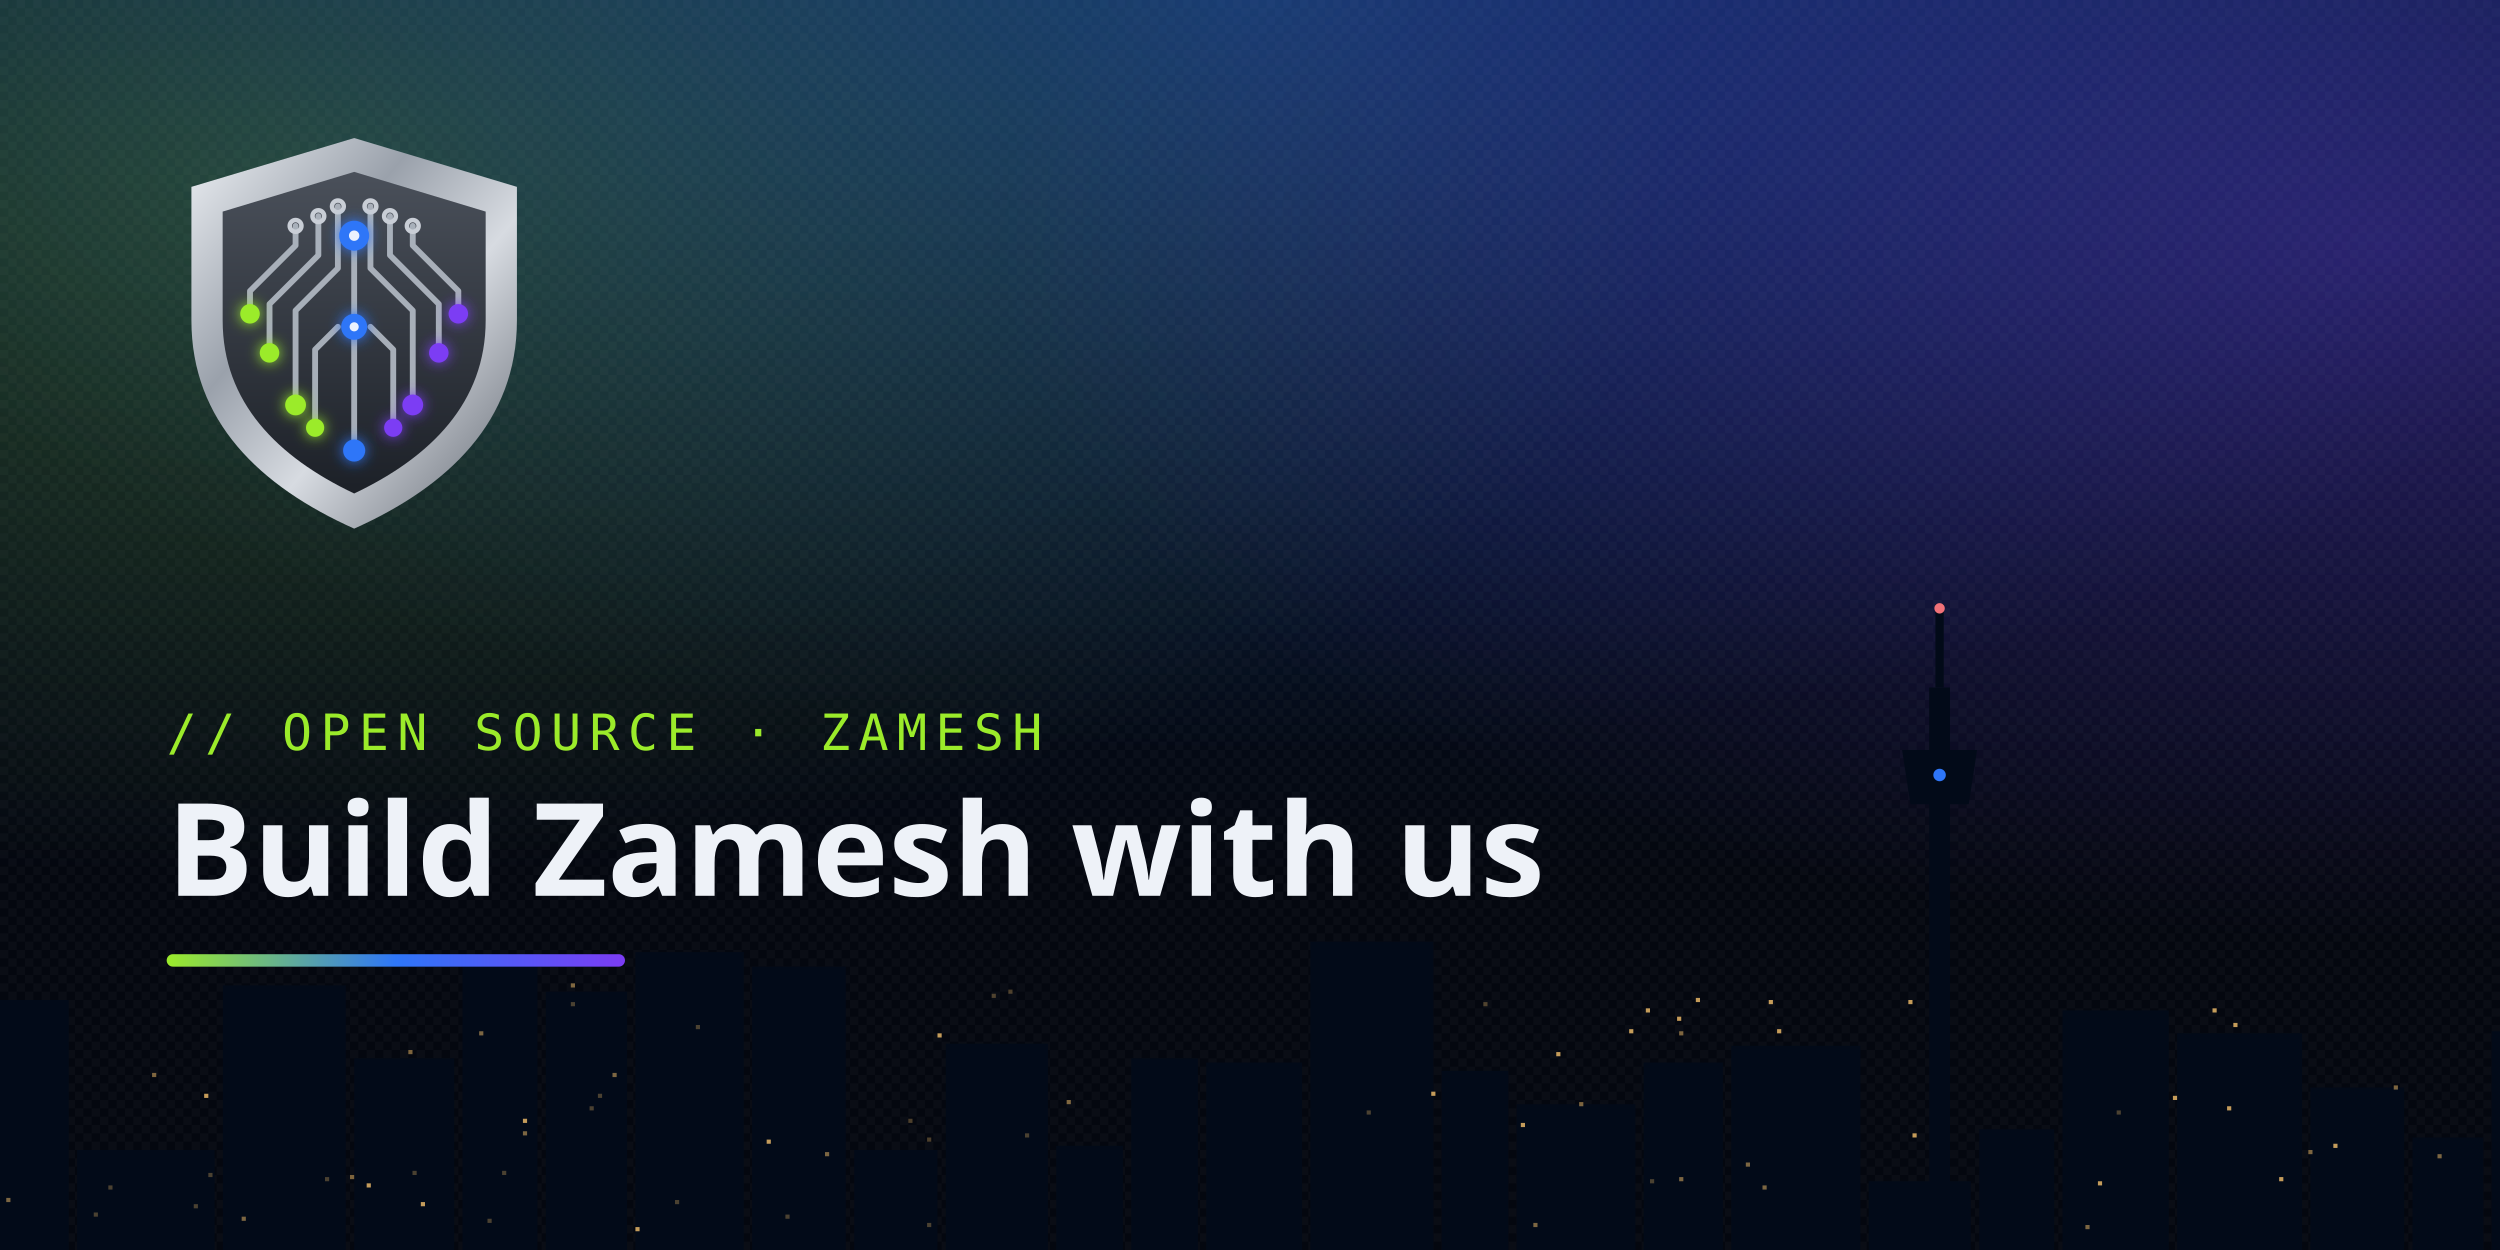
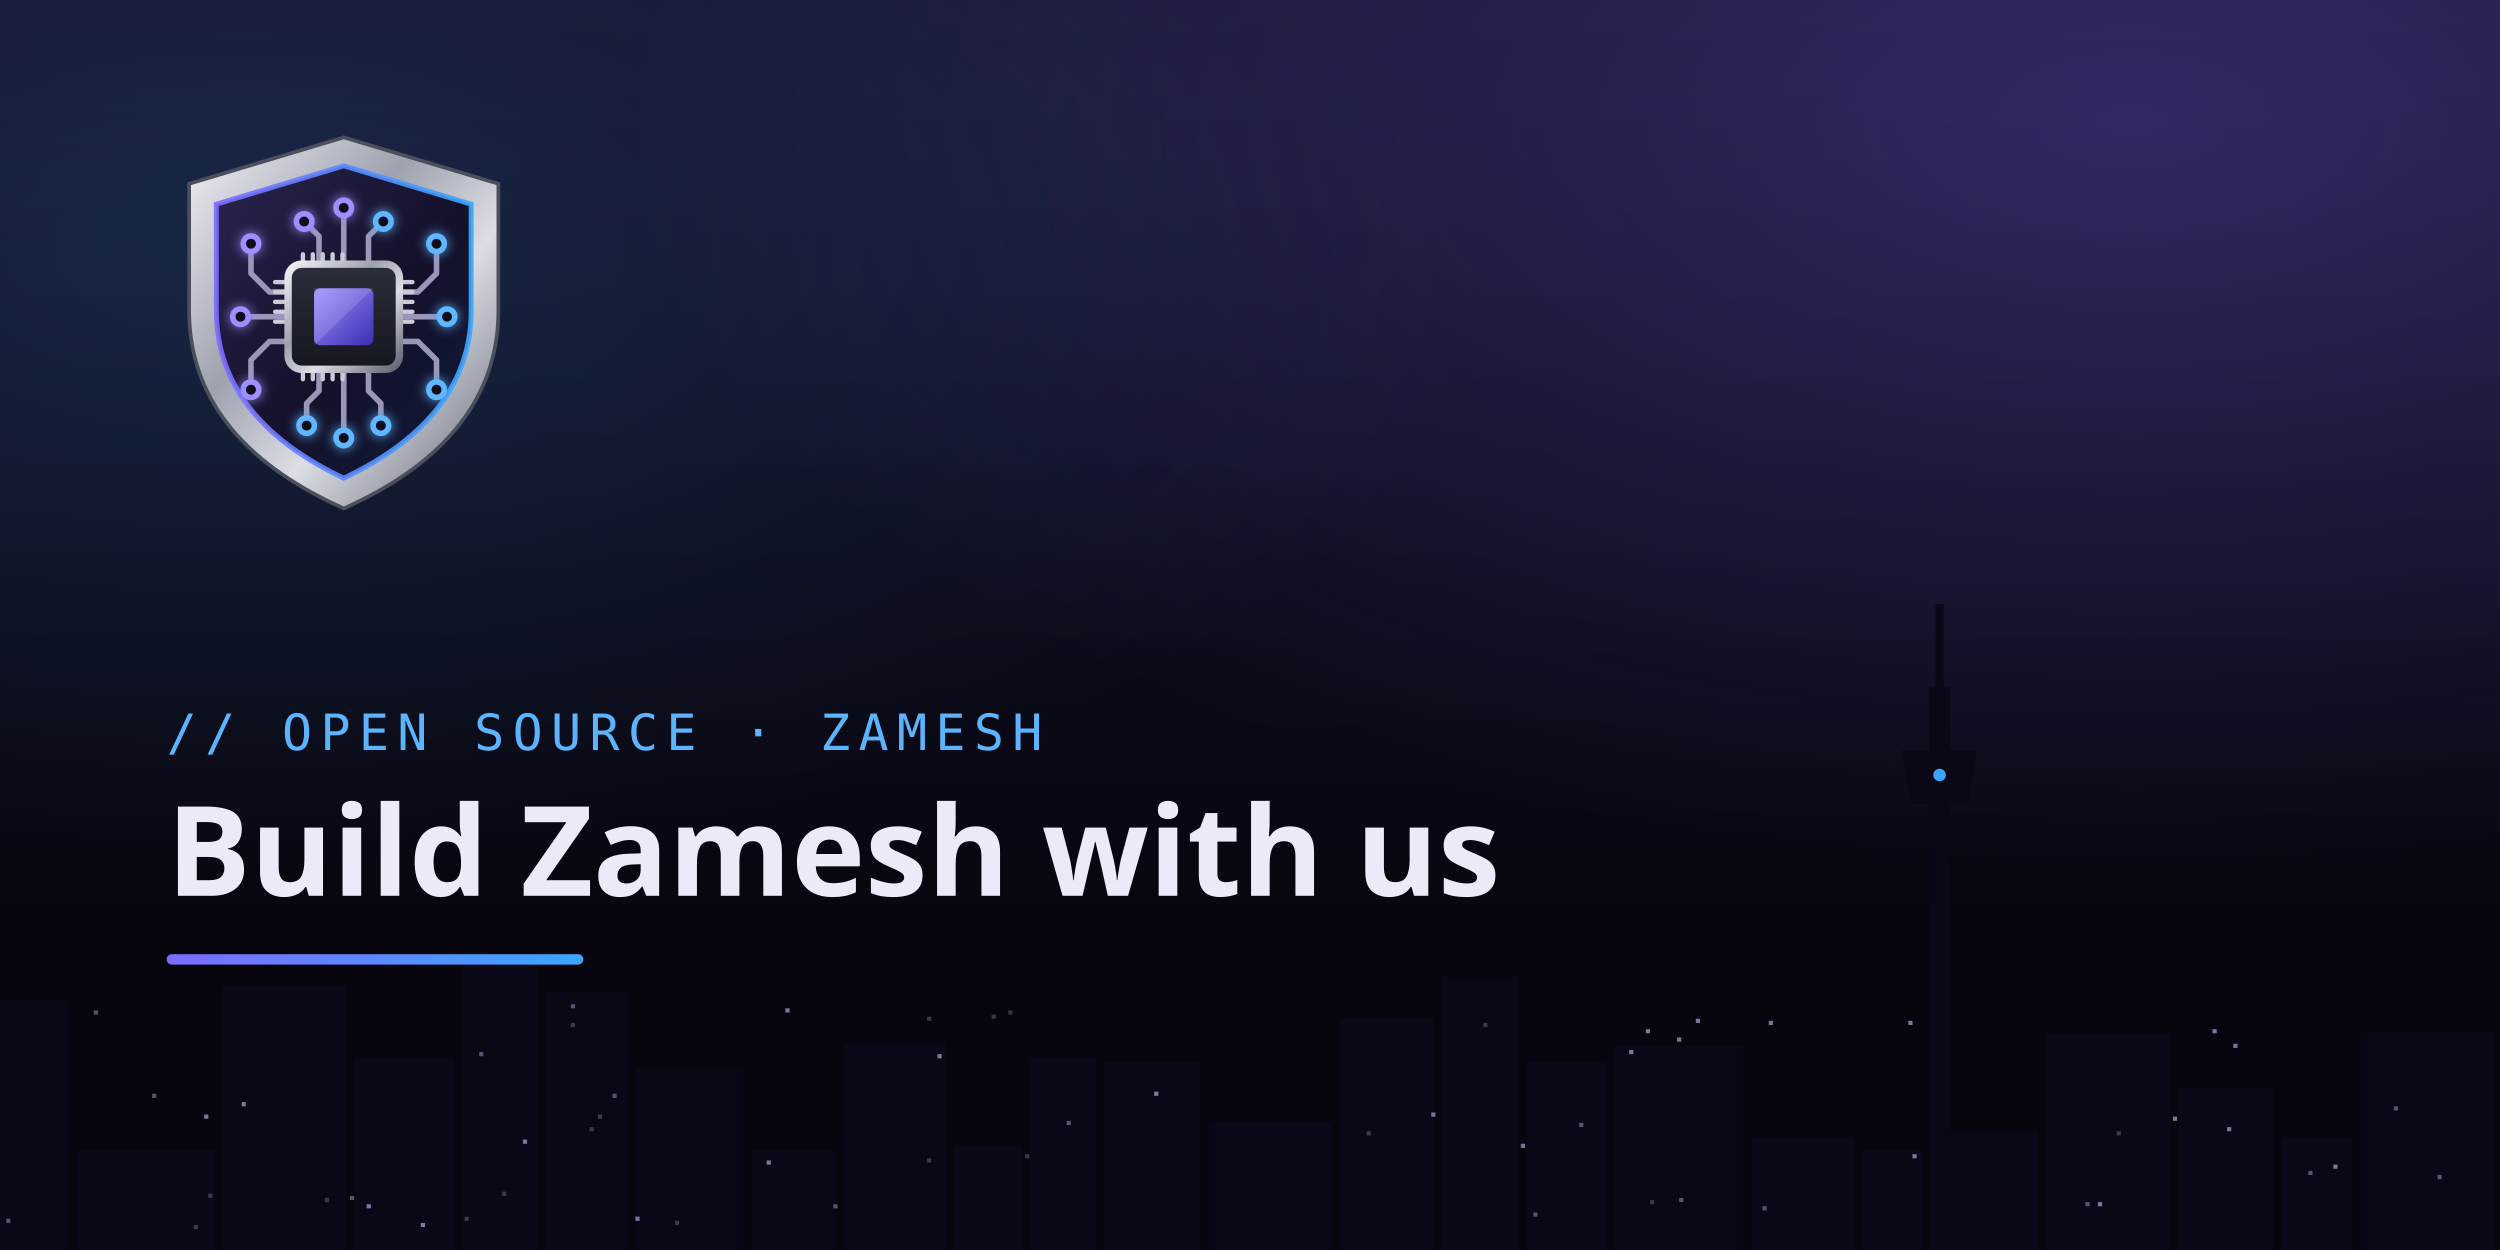
<svg xmlns="http://www.w3.org/2000/svg" viewBox="0 0 1200 600" width="1200" height="600">
  <defs>
    <linearGradient id="bg" x1="0" y1="0" x2="0" y2="1">
-       <stop offset="0" stop-color="#041734" />
-       <stop offset=".7" stop-color="#04070f" />
+       <stop offset="0" stop-color="#15112a" />
+       <stop offset=".75" stop-color="#07060e" />
    </linearGradient>
-     <pattern id="carbon" width="8" height="8" patternUnits="userSpaceOnUse">
-       <rect width="8" height="8" fill="#000" opacity="0" />
-       <path d="M0 0h4v4H0zM4 4h4v4H4z" fill="#ffffff" opacity=".025" />
-     </pattern>
-     <radialGradient id="g1" cx=".12" cy=".15" r=".55">
-       <stop offset="0" stop-color="#9beb2a" stop-opacity=".22" />
-       <stop offset="1" stop-color="#9beb2a" stop-opacity="0" />
+     <radialGradient id="g1" cx=".85" cy=".1" r=".6">
+       <stop offset="0" stop-color="#7c6cff" stop-opacity=".28" />
+       <stop offset="1" stop-color="#7c6cff" stop-opacity="0" />
    </radialGradient>
-     <radialGradient id="g2" cx=".5" cy="0" r=".6">
-       <stop offset="0" stop-color="#2e76f8" stop-opacity=".3" />
-       <stop offset="1" stop-color="#2e76f8" stop-opacity="0" />
+     <radialGradient id="g2" cx=".1" cy=".2" r=".5">
+       <stop offset="0" stop-color="#3ba6ff" stop-opacity=".16" />
+       <stop offset="1" stop-color="#3ba6ff" stop-opacity="0" />
    </radialGradient>
-     <radialGradient id="g3" cx=".95" cy=".2" r=".55">
-       <stop offset="0" stop-color="#7b3cf4" stop-opacity=".3" />
-       <stop offset="1" stop-color="#7b3cf4" stop-opacity="0" />
-     </radialGradient>
-     <linearGradient id="spec" x1="0" y1="0" x2="1" y2="0">
-       <stop offset="0" stop-color="#9beb2a" />
-       <stop offset=".5" stop-color="#2e76f8" />
-       <stop offset="1" stop-color="#7b3cf4" />
+     <linearGradient id="rule" x1="0" y1="0" x2="1" y2="0">
+       <stop offset="0" stop-color="#7c6cff" />
+       <stop offset="1" stop-color="#3ba6ff" />
    </linearGradient>
  </defs>
  <rect width="1200" height="600" fill="url(#bg)" />
-   <rect width="1200" height="600" fill="url(#carbon)" />
  <rect width="1200" height="600" fill="url(#g1)" />
  <rect width="1200" height="600" fill="url(#g2)" />
-   <rect width="1200" height="600" fill="url(#g3)" />
-   <g fill="#020a18">
+   <g fill="#0a0817">
    <rect x="0" y="480" width="33" height="120" />
    <rect x="37" y="552" width="66" height="48" />
    <rect x="107" y="473" width="59" height="127" />
    <rect x="170" y="508" width="48" height="92" />
    <rect x="222" y="460" width="36" height="140" />
    <rect x="262" y="476" width="39" height="124" />
-     <rect x="305" y="457" width="52" height="143" />
-     <rect x="361" y="464" width="45" height="136" />
-     <rect x="410" y="552" width="40" height="48" />
-     <rect x="454" y="501" width="49" height="99" />
-     <rect x="507" y="550" width="32" height="50" />
-     <rect x="543" y="508" width="32" height="92" />
-     <rect x="579" y="510" width="46" height="90" />
-     <rect x="629" y="452" width="59" height="148" />
-     <rect x="692" y="514" width="32" height="86" />
-     <rect x="728" y="530" width="57" height="70" />
-     <rect x="789" y="510" width="38" height="90" />
-     <rect x="831" y="502" width="62" height="98" />
-     <rect x="897" y="567" width="49" height="33" />
-     <rect x="950" y="542" width="36" height="58" />
-     <rect x="990" y="485" width="51" height="115" />
-     <rect x="1045" y="496" width="60" height="104" />
-     <rect x="1109" y="522" width="45" height="78" />
-     <rect x="1158" y="546" width="34" height="54" />
-     <rect x="1196" y="495" width="64" height="105" />
-     <g>
-       <rect x="926" y="330" width="10" height="270" />
-       <path d="M913 360h36l-4 26h-28z" />
-       <rect x="929" y="290" width="4" height="40" />
-     </g>
+     <rect x="305" y="513" width="52" height="87" />
+     <rect x="361" y="552" width="40" height="48" />
+     <rect x="405" y="501" width="49" height="99" />
+     <rect x="458" y="550" width="32" height="50" />
+     <rect x="494" y="508" width="32" height="92" />
+     <rect x="530" y="510" width="46" height="90" />
+     <rect x="580" y="539" width="59" height="61" />
+     <rect x="643" y="489" width="45" height="111" />
+     <rect x="692" y="469" width="37" height="131" />
+     <rect x="733" y="510" width="38" height="90" />
+     <rect x="775" y="502" width="62" height="98" />
+     <rect x="841" y="546" width="49" height="54" />
+     <rect x="894" y="552" width="29" height="48" />
+     <rect x="927" y="543" width="51" height="57" />
+     <rect x="982" y="496" width="60" height="104" />
+     <rect x="1046" y="522" width="45" height="78" />
+     <rect x="1095" y="546" width="34" height="54" />
+     <rect x="1133" y="495" width="64" height="105" />
+     <rect x="926" y="330" width="10" height="270" />
+     <path d="M913 360h36l-4 26h-28z" />
+     <rect x="929" y="290" width="4" height="40" />
  </g>
-   <circle cx="931" cy="372" r="3" fill="#2e76f8" />
-   <circle cx="931" cy="292" r="2.5" fill="#f07178" />
-   <rect x="1149" y="521" width="2" height="2" fill="#f5c16c" opacity="0.5" />
-   <rect x="916" y="480" width="2" height="2" fill="#f5c16c" opacity="0.8" />
-   <rect x="93" y="578" width="2" height="2" fill="#f5c16c" opacity="0.3" />
-   <rect x="814" y="479" width="2" height="2" fill="#f5c16c" opacity="0.8" />
-   <rect x="73" y="515" width="2" height="2" fill="#f5c16c" opacity="0.5" />
-   <rect x="274" y="472" width="2" height="2" fill="#f5c16c" opacity="0.5" />
-   <rect x="1170" y="554" width="2" height="2" fill="#f5c16c" opacity="0.5" />
-   <rect x="251" y="537" width="2" height="2" fill="#f5c16c" opacity="0.8" />
-   <rect x="484" y="475" width="2" height="2" fill="#f5c16c" opacity="0.3" />
-   <rect x="849" y="480" width="2" height="2" fill="#f5c16c" opacity="0.8" />
-   <rect x="805" y="488" width="2" height="2" fill="#f5c16c" opacity="0.8" />
-   <rect x="730" y="539" width="2" height="2" fill="#f5c16c" opacity="0.8" />
-   <rect x="176" y="568" width="2" height="2" fill="#f5c16c" opacity="0.8" />
-   <rect x="656" y="533" width="2" height="2" fill="#f5c16c" opacity="0.3" />
-   <rect x="758" y="529" width="2" height="2" fill="#f5c16c" opacity="0.5" />
-   <rect x="492" y="544" width="2" height="2" fill="#f5c16c" opacity="0.3" />
-   <rect x="1120" y="549" width="2" height="2" fill="#f5c16c" opacity="0.8" />
-   <rect x="274" y="481" width="2" height="2" fill="#f5c16c" opacity="0.3" />
-   <rect x="202" y="577" width="2" height="2" fill="#f5c16c" opacity="0.8" />
-   <rect x="1108" y="552" width="2" height="2" fill="#f5c16c" opacity="0.5" />
-   <rect x="98" y="525" width="2" height="2" fill="#f5c16c" opacity="0.8" />
-   <rect x="294" y="515" width="2" height="2" fill="#f5c16c" opacity="0.5" />
-   <rect x="806" y="565" width="2" height="2" fill="#f5c16c" opacity="0.5" />
-   <rect x="790" y="484" width="2" height="2" fill="#f5c16c" opacity="0.8" />
-   <rect x="736" y="587" width="2" height="2" fill="#f5c16c" opacity="0.5" />
-   <rect x="1062" y="484" width="2" height="2" fill="#f5c16c" opacity="0.8" />
-   <rect x="687" y="524" width="2" height="2" fill="#f5c16c" opacity="0.8" />
-   <rect x="241" y="562" width="2" height="2" fill="#f5c16c" opacity="0.3" />
-   <rect x="1016" y="533" width="2" height="2" fill="#f5c16c" opacity="0.3" />
-   <rect x="450" y="496" width="2" height="2" fill="#f5c16c" opacity="0.8" />
-   <rect x="156" y="565" width="2" height="2" fill="#f5c16c" opacity="0.3" />
-   <rect x="283" y="531" width="2" height="2" fill="#f5c16c" opacity="0.3" />
-   <rect x="230" y="495" width="2" height="2" fill="#f5c16c" opacity="0.5" />
-   <rect x="100" y="563" width="2" height="2" fill="#f5c16c" opacity="0.3" />
-   <rect x="1001" y="588" width="2" height="2" fill="#f5c16c" opacity="0.5" />
-   <rect x="846" y="569" width="2" height="2" fill="#f5c16c" opacity="0.5" />
-   <rect x="1043" y="526" width="2" height="2" fill="#f5c16c" opacity="0.8" />
-   <rect x="476" y="477" width="2" height="2" fill="#f5c16c" opacity="0.3" />
-   <rect x="3" y="575" width="2" height="2" fill="#f5c16c" opacity="0.5" />
-   <rect x="792" y="566" width="2" height="2" fill="#f5c16c" opacity="0.3" />
-   <rect x="1072" y="491" width="2" height="2" fill="#f5c16c" opacity="0.8" />
-   <rect x="287" y="525" width="2" height="2" fill="#f5c16c" opacity="0.3" />
-   <rect x="782" y="494" width="2" height="2" fill="#f5c16c" opacity="0.8" />
-   <rect x="168" y="564" width="2" height="2" fill="#f5c16c" opacity="0.5" />
-   <rect x="324" y="576" width="2" height="2" fill="#f5c16c" opacity="0.3" />
-   <rect x="1007" y="567" width="2" height="2" fill="#f5c16c" opacity="0.8" />
-   <rect x="45" y="582" width="2" height="2" fill="#f5c16c" opacity="0.3" />
-   <rect x="806" y="495" width="2" height="2" fill="#f5c16c" opacity="0.5" />
-   <rect x="712" y="481" width="2" height="2" fill="#f5c16c" opacity="0.3" />
-   <rect x="377" y="583" width="2" height="2" fill="#f5c16c" opacity="0.3" />
-   <rect x="1069" y="531" width="2" height="2" fill="#f5c16c" opacity="0.8" />
-   <rect x="445" y="546" width="2" height="2" fill="#f5c16c" opacity="0.3" />
-   <rect x="512" y="528" width="2" height="2" fill="#f5c16c" opacity="0.5" />
-   <rect x="445" y="587" width="2" height="2" fill="#f5c16c" opacity="0.3" />
-   <rect x="52" y="569" width="2" height="2" fill="#f5c16c" opacity="0.3" />
-   <rect x="196" y="504" width="2" height="2" fill="#f5c16c" opacity="0.5" />
-   <rect x="918" y="544" width="2" height="2" fill="#f5c16c" opacity="0.8" />
-   <rect x="305" y="589" width="2" height="2" fill="#f5c16c" opacity="0.8" />
-   <rect x="116" y="584" width="2" height="2" fill="#f5c16c" opacity="0.5" />
-   <rect x="368" y="547" width="2" height="2" fill="#f5c16c" opacity="0.8" />
-   <rect x="1094" y="565" width="2" height="2" fill="#f5c16c" opacity="0.8" />
-   <rect x="198" y="562" width="2" height="2" fill="#f5c16c" opacity="0.3" />
-   <rect x="436" y="537" width="2" height="2" fill="#f5c16c" opacity="0.3" />
-   <rect x="396" y="553" width="2" height="2" fill="#f5c16c" opacity="0.5" />
-   <rect x="747" y="505" width="2" height="2" fill="#f5c16c" opacity="0.8" />
-   <rect x="838" y="558" width="2" height="2" fill="#f5c16c" opacity="0.5" />
-   <rect x="251" y="543" width="2" height="2" fill="#f5c16c" opacity="0.5" />
-   <rect x="234" y="585" width="2" height="2" fill="#f5c16c" opacity="0.3" />
-   <rect x="334" y="492" width="2" height="2" fill="#f5c16c" opacity="0.3" />
-   <rect x="853" y="494" width="2" height="2" fill="#f5c16c" opacity="0.8" />
-   <svg x="70" y="60" width="200" height="200" viewBox="0 0 64 64">
+   <circle cx="931" cy="372" r="3" fill="#3ba6ff" />
+   <rect x="1149" y="531" width="2" height="2" fill="#c9c2ff" opacity="0.4" />
+   <rect x="916" y="490" width="2" height="2" fill="#c9c2ff" opacity="0.6" />
+   <rect x="93" y="588" width="2" height="2" fill="#c9c2ff" opacity="0.25" />
+   <rect x="814" y="489" width="2" height="2" fill="#c9c2ff" opacity="0.6" />
+   <rect x="73" y="525" width="2" height="2" fill="#c9c2ff" opacity="0.4" />
+   <rect x="274" y="482" width="2" height="2" fill="#c9c2ff" opacity="0.4" />
+   <rect x="1170" y="564" width="2" height="2" fill="#c9c2ff" opacity="0.4" />
+   <rect x="251" y="547" width="2" height="2" fill="#c9c2ff" opacity="0.6" />
+   <rect x="484" y="485" width="2" height="2" fill="#c9c2ff" opacity="0.25" />
+   <rect x="849" y="490" width="2" height="2" fill="#c9c2ff" opacity="0.6" />
+   <rect x="805" y="498" width="2" height="2" fill="#c9c2ff" opacity="0.6" />
+   <rect x="730" y="549" width="2" height="2" fill="#c9c2ff" opacity="0.6" />
+   <rect x="176" y="578" width="2" height="2" fill="#c9c2ff" opacity="0.6" />
+   <rect x="656" y="543" width="2" height="2" fill="#c9c2ff" opacity="0.25" />
+   <rect x="758" y="539" width="2" height="2" fill="#c9c2ff" opacity="0.4" />
+   <rect x="492" y="554" width="2" height="2" fill="#c9c2ff" opacity="0.25" />
+   <rect x="1120" y="559" width="2" height="2" fill="#c9c2ff" opacity="0.6" />
+   <rect x="274" y="491" width="2" height="2" fill="#c9c2ff" opacity="0.25" />
+   <rect x="202" y="587" width="2" height="2" fill="#c9c2ff" opacity="0.6" />
+   <rect x="1108" y="562" width="2" height="2" fill="#c9c2ff" opacity="0.4" />
+   <rect x="98" y="535" width="2" height="2" fill="#c9c2ff" opacity="0.6" />
+   <rect x="294" y="525" width="2" height="2" fill="#c9c2ff" opacity="0.4" />
+   <rect x="806" y="575" width="2" height="2" fill="#c9c2ff" opacity="0.4" />
+   <rect x="790" y="494" width="2" height="2" fill="#c9c2ff" opacity="0.6" />
+   <rect x="736" y="582" width="2" height="2" fill="#c9c2ff" opacity="0.4" />
+   <rect x="1062" y="494" width="2" height="2" fill="#c9c2ff" opacity="0.6" />
+   <rect x="687" y="534" width="2" height="2" fill="#c9c2ff" opacity="0.6" />
+   <rect x="241" y="572" width="2" height="2" fill="#c9c2ff" opacity="0.25" />
+   <rect x="1016" y="543" width="2" height="2" fill="#c9c2ff" opacity="0.25" />
+   <rect x="450" y="506" width="2" height="2" fill="#c9c2ff" opacity="0.6" />
+   <rect x="156" y="575" width="2" height="2" fill="#c9c2ff" opacity="0.25" />
+   <rect x="283" y="541" width="2" height="2" fill="#c9c2ff" opacity="0.25" />
+   <rect x="230" y="505" width="2" height="2" fill="#c9c2ff" opacity="0.4" />
+   <rect x="100" y="573" width="2" height="2" fill="#c9c2ff" opacity="0.25" />
+   <rect x="1001" y="577" width="2" height="2" fill="#c9c2ff" opacity="0.4" />
+   <rect x="846" y="579" width="2" height="2" fill="#c9c2ff" opacity="0.4" />
+   <rect x="1043" y="536" width="2" height="2" fill="#c9c2ff" opacity="0.6" />
+   <rect x="476" y="487" width="2" height="2" fill="#c9c2ff" opacity="0.25" />
+   <rect x="3" y="585" width="2" height="2" fill="#c9c2ff" opacity="0.4" />
+   <rect x="792" y="576" width="2" height="2" fill="#c9c2ff" opacity="0.25" />
+   <rect x="1072" y="501" width="2" height="2" fill="#c9c2ff" opacity="0.6" />
+   <rect x="287" y="535" width="2" height="2" fill="#c9c2ff" opacity="0.25" />
+   <rect x="782" y="504" width="2" height="2" fill="#c9c2ff" opacity="0.6" />
+   <rect x="168" y="574" width="2" height="2" fill="#c9c2ff" opacity="0.4" />
+   <rect x="324" y="586" width="2" height="2" fill="#c9c2ff" opacity="0.25" />
+   <rect x="1007" y="577" width="2" height="2" fill="#c9c2ff" opacity="0.6" />
+   <rect x="45" y="485" width="2" height="2" fill="#c9c2ff" opacity="0.4" />
+   <rect x="400" y="578" width="2" height="2" fill="#c9c2ff" opacity="0.4" />
+   <rect x="712" y="491" width="2" height="2" fill="#c9c2ff" opacity="0.25" />
+   <rect x="377" y="484" width="2" height="2" fill="#c9c2ff" opacity="0.6" />
+   <rect x="1069" y="541" width="2" height="2" fill="#c9c2ff" opacity="0.6" />
+   <rect x="445" y="556" width="2" height="2" fill="#c9c2ff" opacity="0.25" />
+   <rect x="512" y="538" width="2" height="2" fill="#c9c2ff" opacity="0.4" />
+   <rect x="445" y="488" width="2" height="2" fill="#c9c2ff" opacity="0.25" />
+   <rect x="223" y="584" width="2" height="2" fill="#c9c2ff" opacity="0.25" />
+   <rect x="554" y="524" width="2" height="2" fill="#c9c2ff" opacity="0.6" />
+   <rect x="918" y="554" width="2" height="2" fill="#c9c2ff" opacity="0.6" />
+   <rect x="305" y="584" width="2" height="2" fill="#c9c2ff" opacity="0.6" />
+   <rect x="116" y="529" width="2" height="2" fill="#c9c2ff" opacity="0.6" />
+   <rect x="368" y="557" width="2" height="2" fill="#c9c2ff" opacity="0.6" />
+   <svg x="70" y="60" width="190" height="190" viewBox="0 0 64 64">
    <defs>
      <linearGradient id="steel" x1="0" y1="0" x2="1" y2="1">
-         <stop offset="0" stop-color="#eef1f5" />
-         <stop offset=".35" stop-color="#9aa1ab" />
-         <stop offset=".6" stop-color="#d7dbe1" />
-         <stop offset="1" stop-color="#5d636d" />
+         <stop offset="0" stop-color="#f1f2f6" />
+         <stop offset=".38" stop-color="#9ea2ae" />
+         <stop offset=".62" stop-color="#dcdee5" />
+         <stop offset="1" stop-color="#5f6370" />
      </linearGradient>
-       <linearGradient id="plate" x1="0" y1="0" x2="0" y2="1">
-         <stop offset="0" stop-color="#4a505a" />
-         <stop offset="1" stop-color="#1c2027" />
+       <linearGradient id="plate" x1="0" y1="0" x2="1" y2="1">
+         <stop offset="0" stop-color="#2a2450" />
+         <stop offset=".55" stop-color="#14112a" />
+         <stop offset="1" stop-color="#0f1b3a" />
      </linearGradient>
-       <linearGradient id="spectrum" x1="0" y1="0" x2="1" y2="0">
-         <stop offset="0" stop-color="#9beb2a" />
-         <stop offset=".5" stop-color="#2e76f8" />
-         <stop offset="1" stop-color="#7b3cf4" />
+       <linearGradient id="chipbody" x1="0" y1="0" x2="0" y2="1">
+         <stop offset="0" stop-color="#2b2f3a" />
+         <stop offset="1" stop-color="#15171f" />
+       </linearGradient>
+       <linearGradient id="die" x1="0" y1="0" x2="1" y2="1">
+         <stop offset="0" stop-color="#9d8fff" />
+         <stop offset="1" stop-color="#3b2fb0" />
+       </linearGradient>
+       <linearGradient id="edge" x1="0" y1="0" x2="1" y2="0">
+         <stop offset="0" stop-color="#7c6cff" />
+         <stop offset="1" stop-color="#3ba6ff" />
      </linearGradient>
      <filter id="glow" x="-50%" y="-50%" width="200%" height="200%">
-         <feGaussianBlur stdDeviation="1.1" result="b" />
+         <feGaussianBlur stdDeviation=".9" result="b" />
        <feMerge>
          <feMergeNode in="b" />
          <feMergeNode in="SourceGraphic" />
        </feMerge>
      </filter>
    </defs>
-     <path d="M32 2 57 9.5V30c0 15.5-10.5 25.5-25 32C17.5 55.5 7 45.5 7 30V9.5Z" fill="url(#steel)" />
-     <path d="M32 7.2 52.2 13.3V30c0 12.6-8.4 21-20.2 26.6C20.2 51 11.8 42.6 11.8 30V13.3Z" fill="url(#plate)" />
-     <g fill="none" stroke="#b4bbc5" stroke-width=".9" stroke-linecap="round" stroke-linejoin="round" opacity=".9">
-       <path d="M32 18v32" />
-       <path d="M29.5 12.5V22L23 28.5V43" />
-       <path d="M34.5 12.5V22L41 28.5V43" />
-       <path d="M26.5 14V20L19 27.5V35" />
-       <path d="M37.5 14V20L45 27.5V35" />
-       <path d="M29.5 31 26 34.5V46.5" />
-       <path d="M34.5 31 38 34.5V46.5" />
-       <path d="M23 15.5V18.5L16 25.5V29" />
-       <path d="M41 15.5V18.5L48 25.5V29" />
+     <path d="M32 2 57 9.5V30c0 15.5-10.5 25.5-25 32C17.5 55.5 7 45.5 7 30V9.5Z" fill="url(#steel)" stroke="#4b4f5c" stroke-width=".6" />
+     <path d="M32 6.6 52.6 12.8V30c0 12.9-8.6 21.4-20.6 27.1C20 51.4 11.4 42.9 11.4 30V12.8Z" fill="url(#plate)" />
+     <path d="M32 6.6 52.6 12.8V30c0 12.9-8.6 21.4-20.6 27.1C20 51.4 11.4 42.9 11.4 30V12.8Z" fill="none" stroke="url(#edge)" stroke-width=".8" opacity=".9" />
+     <g fill="none" stroke="#a9a4c8" stroke-width=".9" stroke-linecap="round" stroke-linejoin="round" opacity=".9">
+       <path d="M24 27h-4l-3-3v-4" />
+       <path d="M24 31h-8" />
+       <path d="M24 35h-4l-3 3v4" />
+       <path d="M40 27h4l3-3v-4" />
+       <path d="M40 31h8" />
+       <path d="M40 35h4l3 3v4" />
+       <path d="M28 23v-5l-2-2" />
+       <path d="M32 23v-9" />
+       <path d="M36 23v-5l2-2" />
+       <path d="M28 39v4l-2 2v3" />
+       <path d="M32 39v11" />
+       <path d="M36 39v4l2 2v3" />
    </g>
-     <g fill="none" stroke="#c9ced6" stroke-width=".7">
-       <circle cx="29.5" cy="12.5" r=".9" />
-       <circle cx="34.5" cy="12.5" r=".9" />
-       <circle cx="26.5" cy="14" r=".9" />
-       <circle cx="37.5" cy="14" r=".9" />
-       <circle cx="23" cy="15.5" r=".9" />
-       <circle cx="41" cy="15.5" r=".9" />
+     <g stroke="#c9ccd6" stroke-width=".7" stroke-linecap="round">
+       <path d="M25.4 22.3v-1.4M25.4 39.7v1.4M22.3 25.4h-1.4M41.7 25.4h1.4" />
+       <path d="M27 22.3v-1.4M27 39.7v1.4M22.3 27h-1.4M41.7 27h1.4" />
+       <path d="M28.6 22.3v-1.4M28.6 39.7v1.4M22.3 28.6h-1.4M41.7 28.6h1.4" />
+       <path d="M30.2 22.3v-1.4M30.2 39.7v1.4M22.3 30.2h-1.4M41.7 30.2h1.4" />
+       <path d="M31.8 22.3v-1.4M31.8 39.7v1.4M22.3 31.8h-1.4M41.7 31.8h1.4" />
    </g>
+     <rect x="23" y="22.5" width="18" height="17" rx="2.2" fill="url(#chipbody)" stroke="url(#steel)" stroke-width="1.2" />
+     <rect x="27.2" y="26.4" width="9.6" height="9.2" rx="1" fill="url(#die)" />
+     <path d="M27.2 26.4h9.6L27.2 35.6Z" fill="#ffffff" opacity=".14" />
    <g filter="url(#glow)">
-       <circle cx="16" cy="29" r="1.5" fill="#9beb2a" />
-       <circle cx="19" cy="35" r="1.5" fill="#9beb2a" />
-       <circle cx="23" cy="43" r="1.6" fill="#9beb2a" />
-       <circle cx="26" cy="46.5" r="1.4" fill="#9beb2a" />
-       <circle cx="32" cy="17" r="2.3" fill="#2e76f8" />
-       <circle cx="32" cy="31" r="2" fill="#2e76f8" />
-       <circle cx="32" cy="50" r="1.7" fill="#2e76f8" />
-       <circle cx="48" cy="29" r="1.5" fill="#7b3cf4" />
-       <circle cx="45" cy="35" r="1.5" fill="#7b3cf4" />
-       <circle cx="41" cy="43" r="1.6" fill="#7b3cf4" />
-       <circle cx="38" cy="46.5" r="1.4" fill="#7b3cf4" />
-     </g>
-     <g fill="#fff" opacity=".9">
-       <circle cx="32" cy="17" r=".8" />
-       <circle cx="32" cy="31" r=".7" />
+       <circle cx="17" cy="19.2" r="1.25" fill="#0d0b1a" stroke="#9d8fff" stroke-width=".9" />
+       <circle cx="15.3" cy="31" r="1.25" fill="#0d0b1a" stroke="#9d8fff" stroke-width=".9" />
+       <circle cx="17" cy="42.8" r="1.25" fill="#0d0b1a" stroke="#9d8fff" stroke-width=".9" />
+       <circle cx="25.6" cy="15.6" r="1.25" fill="#0d0b1a" stroke="#9d8fff" stroke-width=".9" />
+       <circle cx="32" cy="13.4" r="1.25" fill="#0d0b1a" stroke="#9d8fff" stroke-width=".9" />
+       <circle cx="47" cy="19.2" r="1.25" fill="#0d0b1a" stroke="#5fb8ff" stroke-width=".9" />
+       <circle cx="48.7" cy="31" r="1.25" fill="#0d0b1a" stroke="#5fb8ff" stroke-width=".9" />
+       <circle cx="47" cy="42.8" r="1.25" fill="#0d0b1a" stroke="#5fb8ff" stroke-width=".9" />
+       <circle cx="38.4" cy="15.6" r="1.25" fill="#0d0b1a" stroke="#5fb8ff" stroke-width=".9" />
+       <circle cx="26" cy="48.6" r="1.25" fill="#0d0b1a" stroke="#5fb8ff" stroke-width=".9" />
+       <circle cx="32" cy="50.6" r="1.25" fill="#0d0b1a" stroke="#5fb8ff" stroke-width=".9" />
+       <circle cx="38" cy="48.6" r="1.25" fill="#0d0b1a" stroke="#5fb8ff" stroke-width=".9" />
    </g>
  </svg>
-   <text x="80" y="360" font-family="JetBrains Mono, IBM Plex Mono, monospace" font-size="24" fill="#9beb2a" letter-spacing="4">// OPEN SOURCE · ZAMESH</text>
-   <text x="80" y="430" font-family="Chakra Petch, Orbitron, sans-serif" font-weight="700" font-size="62" fill="#eef2f8">Build Zamesh with us</text>
-   <rect x="80" y="458" width="220" height="6" rx="3" fill="url(#spec)" />
+   <text x="80" y="360" font-family="IBM Plex Mono, monospace" font-size="24" fill="#5cb4ff" letter-spacing="4">// OPEN SOURCE · ZAMESH</text>
+   <text x="80" y="430" font-family="Syne, Outfit, sans-serif" font-weight="700" font-size="60" fill="#eceaf6">Build Zamesh with us</text>
+   <rect x="80" y="458" width="200" height="5" rx="2.5" fill="url(#rule)" />
</svg>
